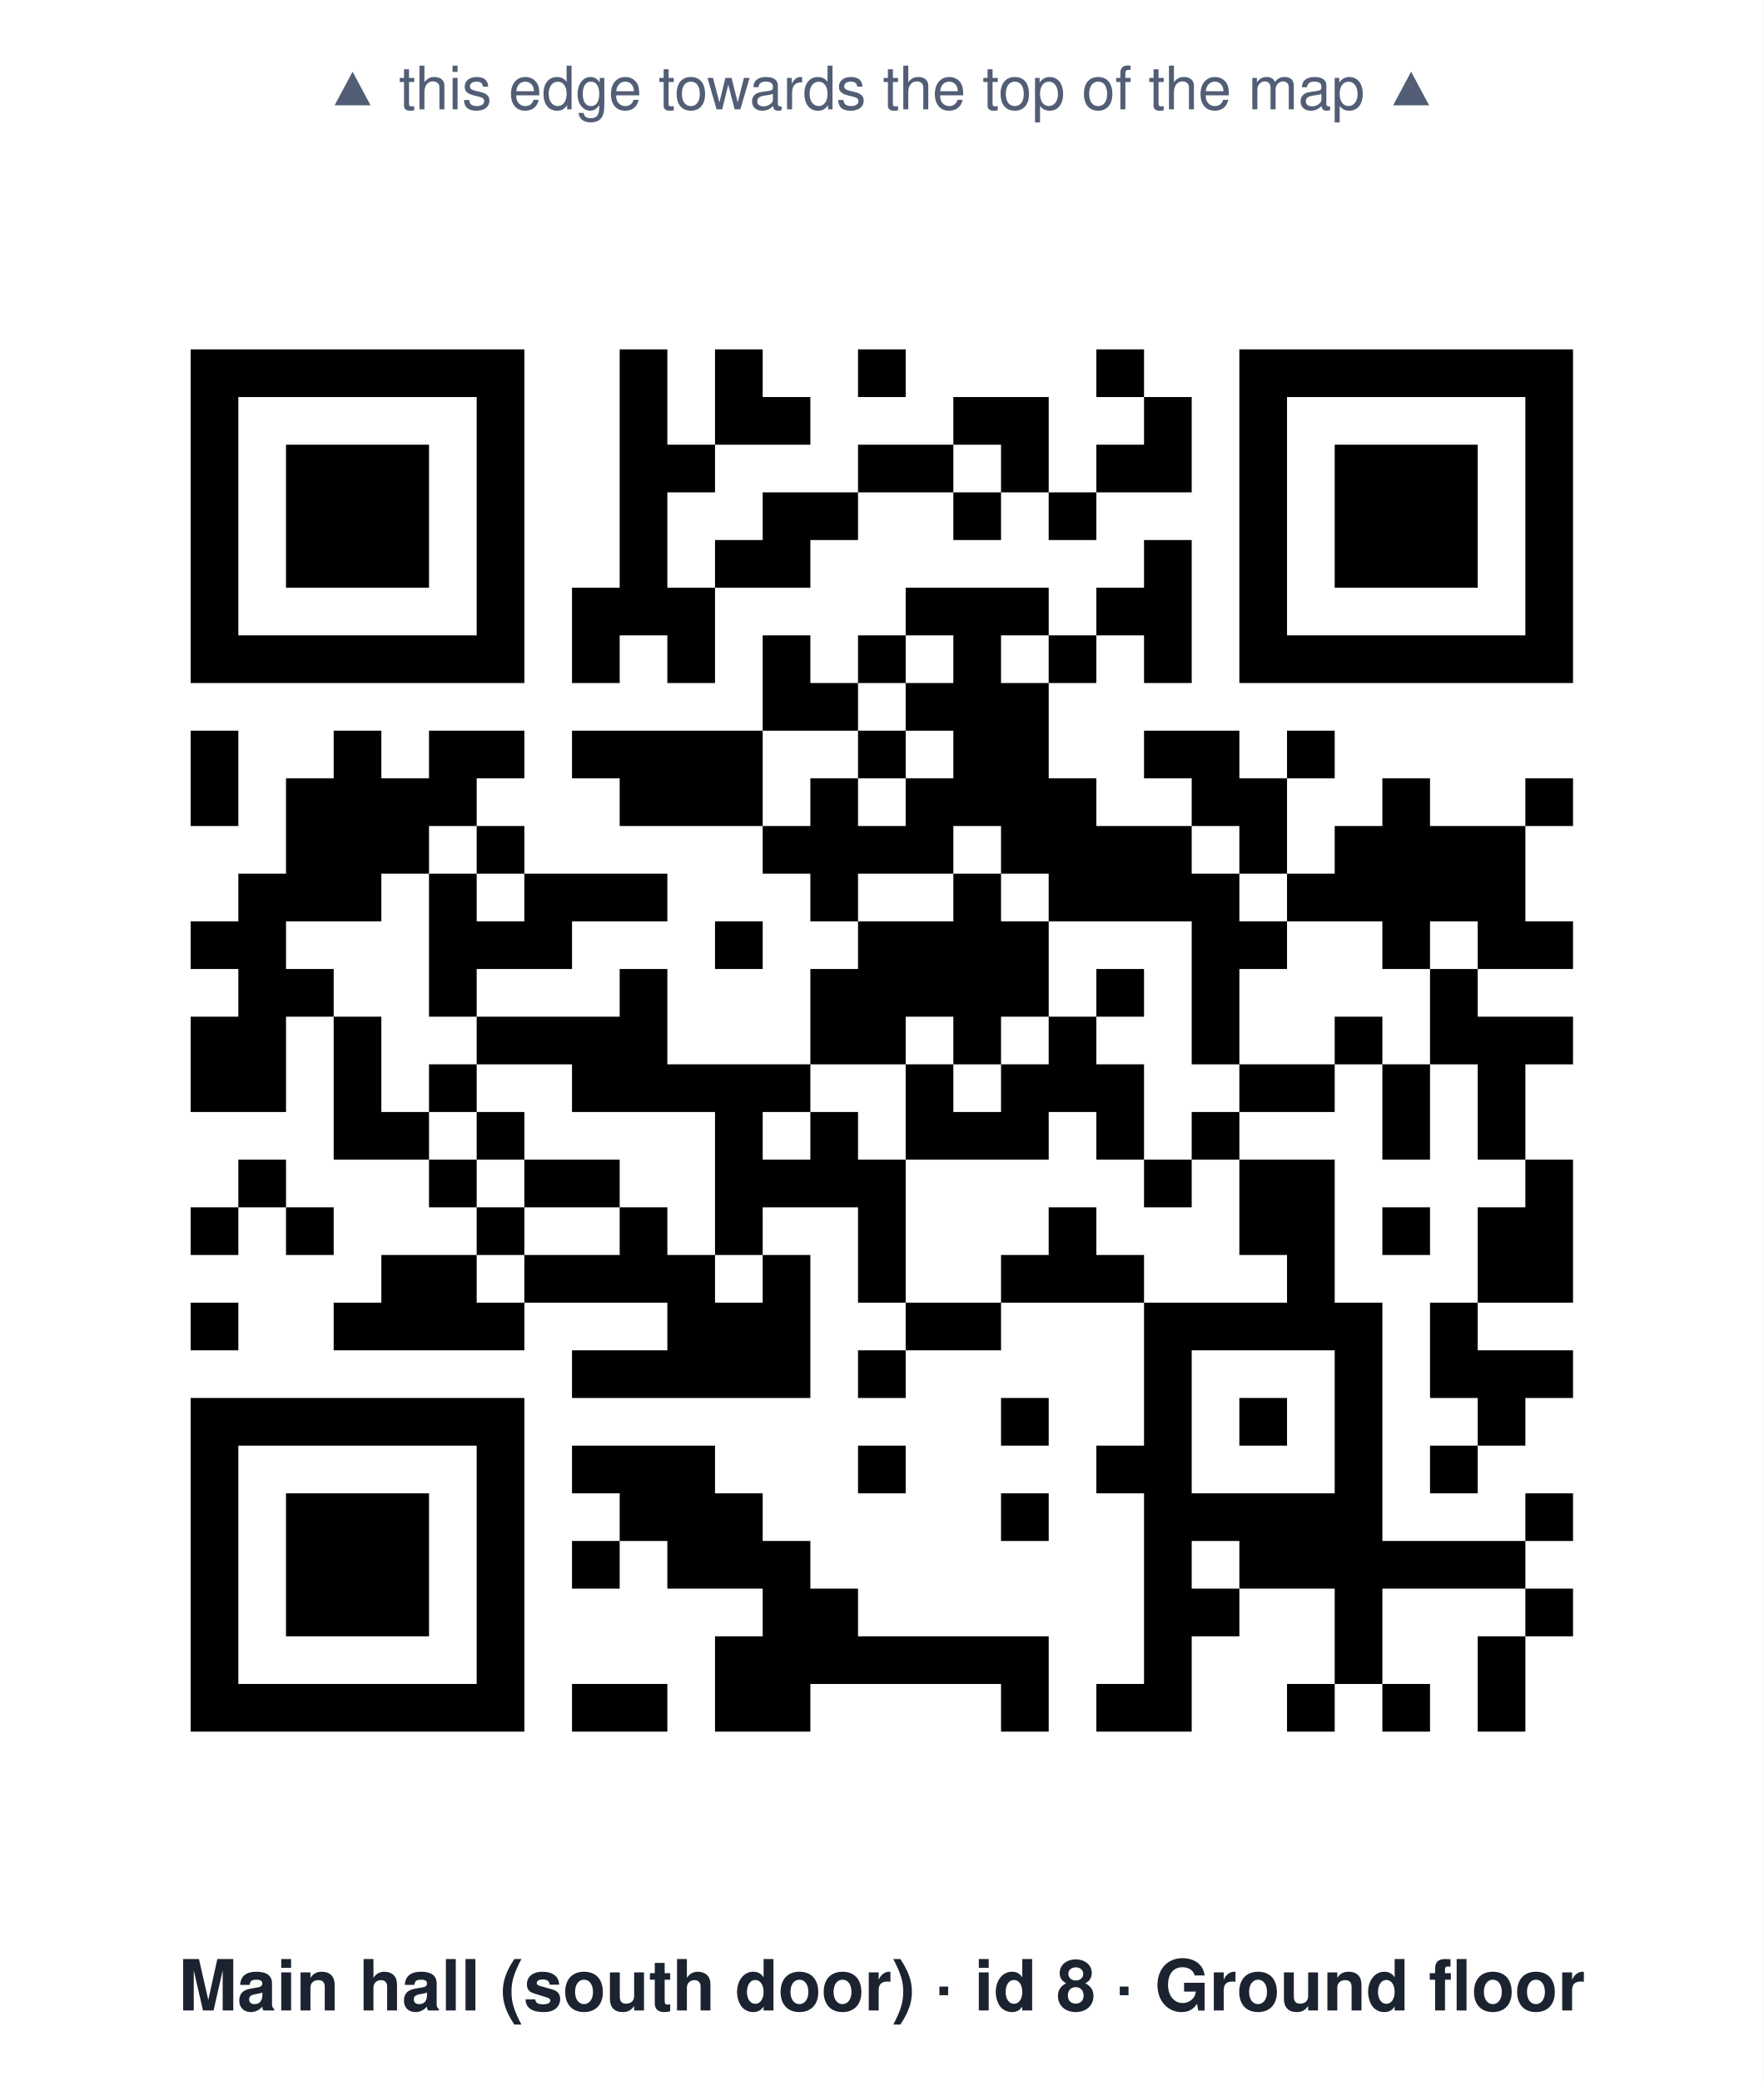
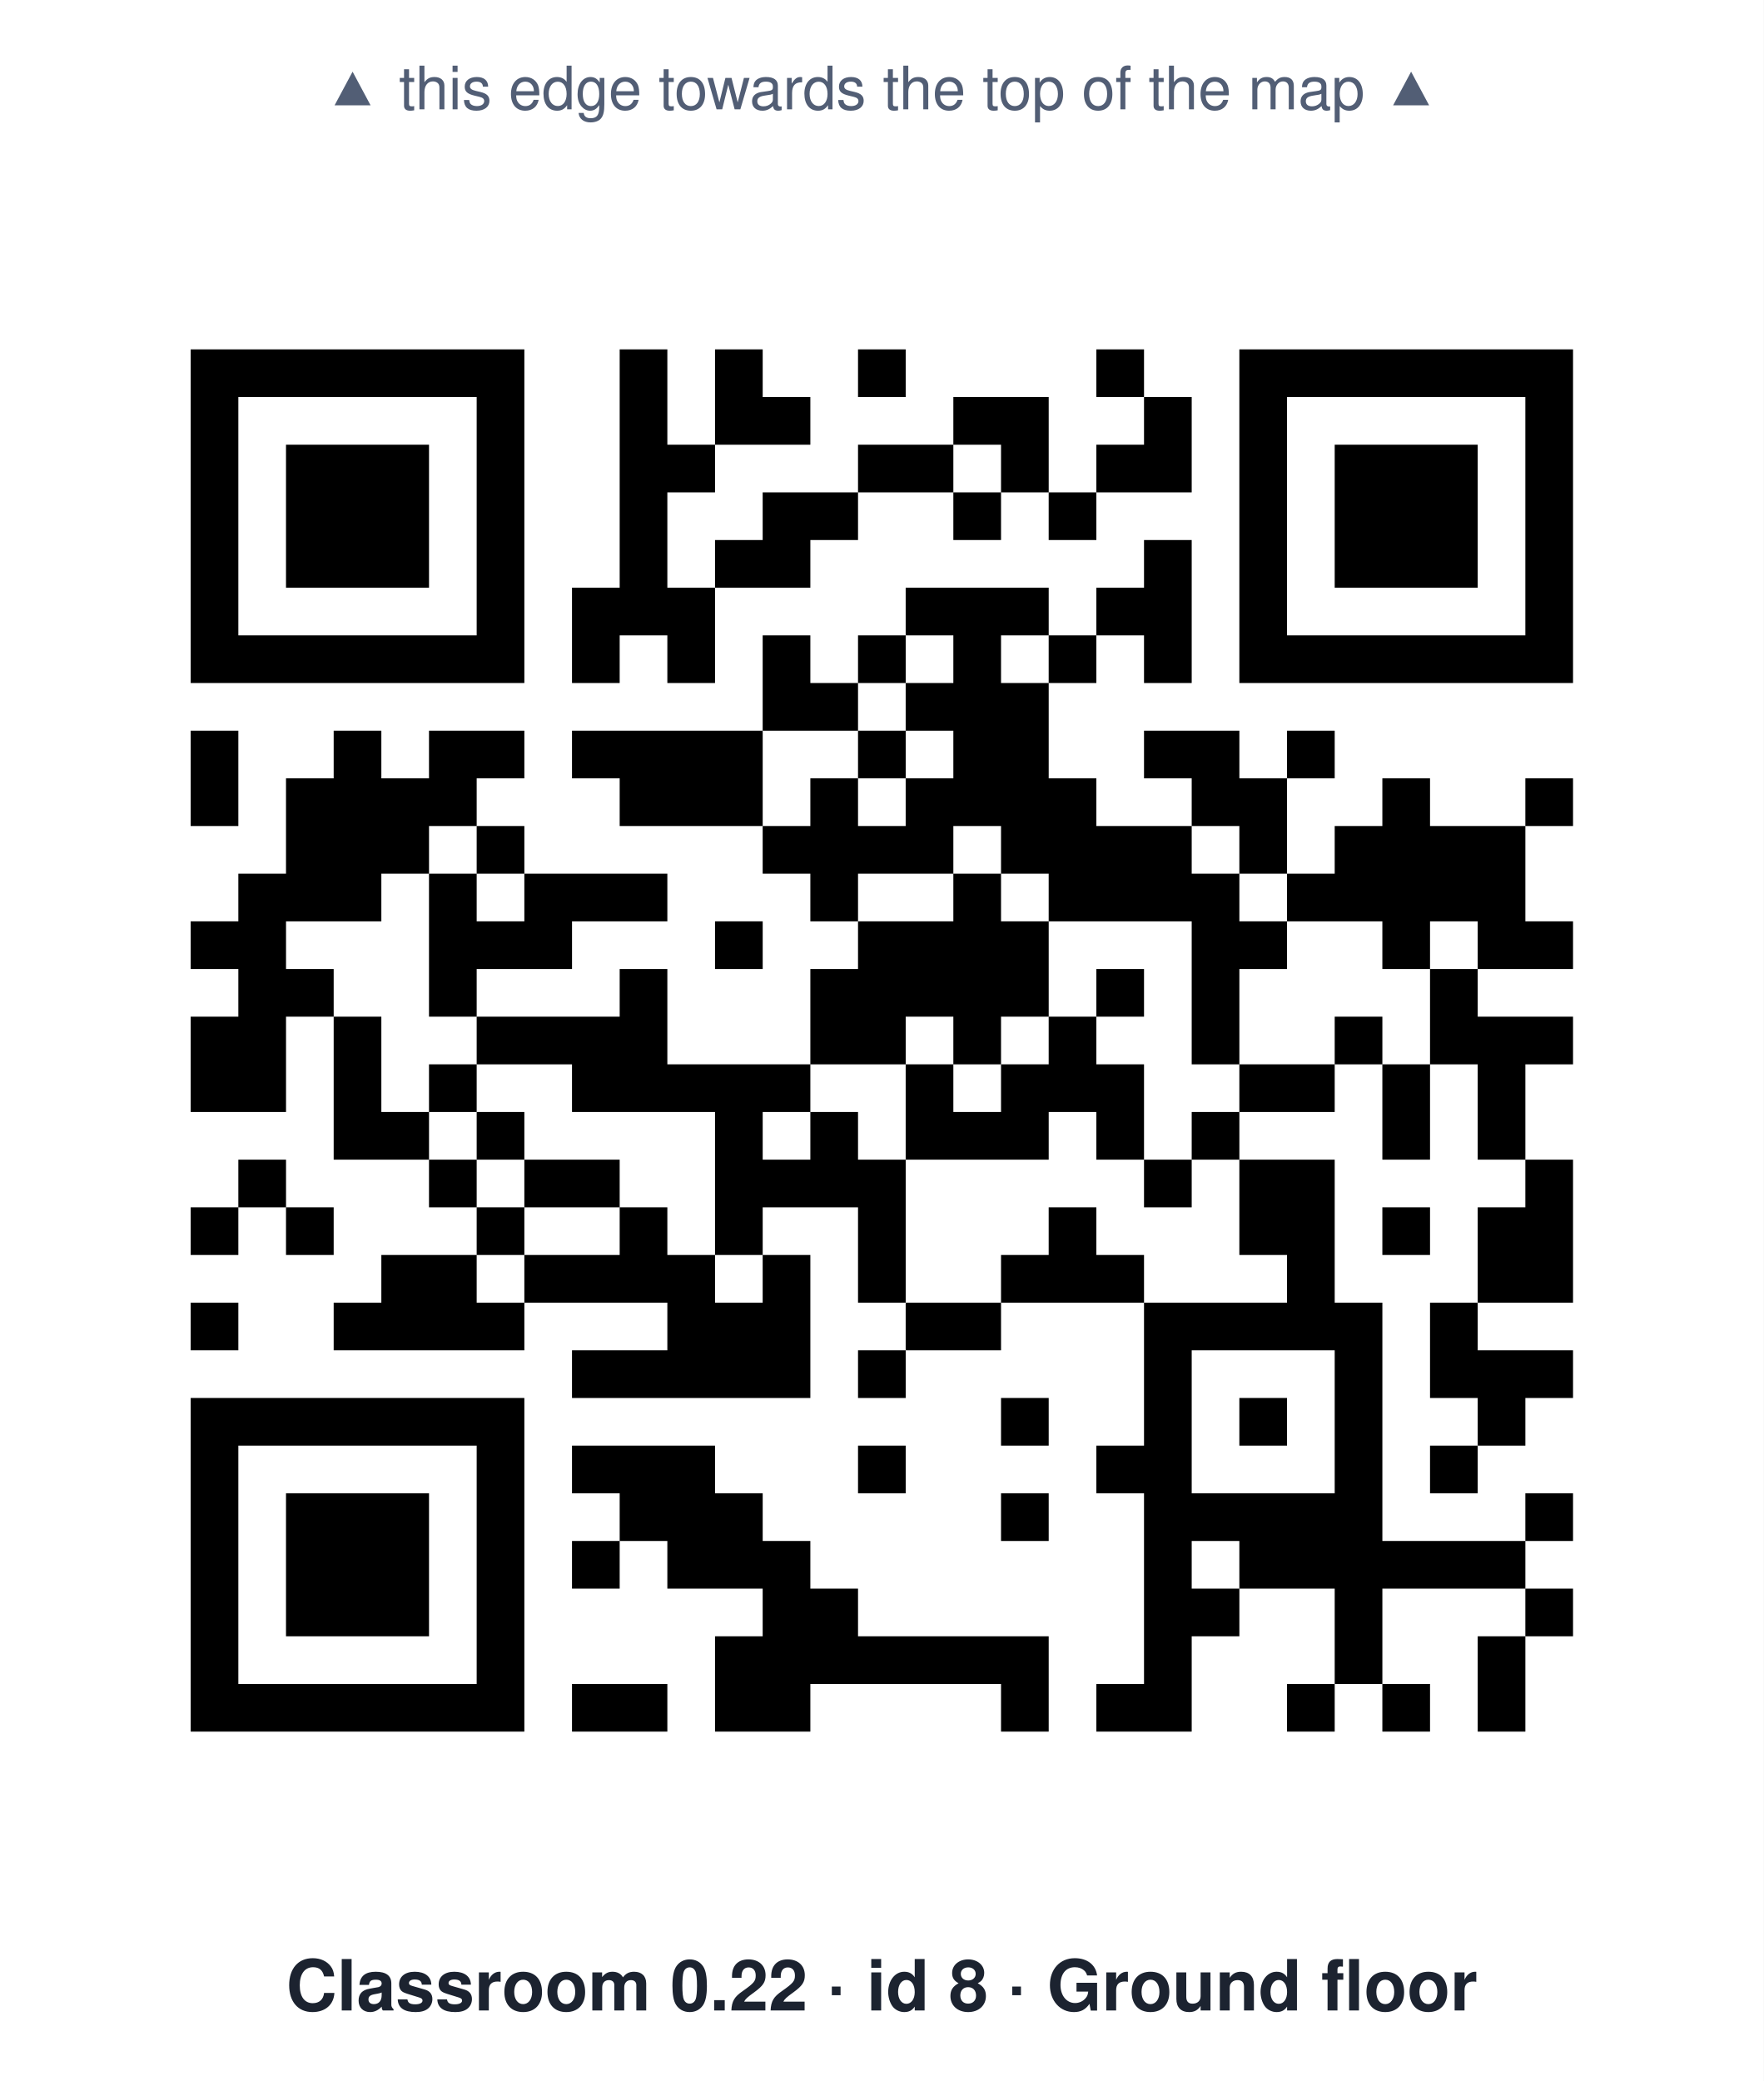
<svg xmlns="http://www.w3.org/2000/svg" viewBox="0 0 1000 1180" width="200mm" height="236mm">
  <rect width="1000" height="1180" fill="#fff" />
  <text x="500" y="62" text-anchor="middle" font-family="Helvetica, Arial, sans-serif" font-size="34" fill="#525E75">▲ this edge towards the top of the map ▲</text>
  <g transform="translate(0 90)">
    <path d="M108.11 108.11h27.03v27.03h-27.03zM135.14 108.11h27.03v27.03h-27.03zM162.16 108.11h27.03v27.03h-27.03zM189.19 108.11h27.03v27.03h-27.03zM216.22 108.11h27.03v27.03h-27.03zM243.24 108.11h27.03v27.03h-27.03zM270.27 108.11h27.03v27.03h-27.03zM351.35 108.11h27.03v27.03h-27.03zM405.41 108.11h27.03v27.03h-27.03zM486.49 108.11h27.03v27.03h-27.03zM621.62 108.11h27.03v27.03h-27.03zM702.70 108.11h27.03v27.03h-27.03zM729.73 108.11h27.03v27.03h-27.03zM756.76 108.11h27.03v27.03h-27.03zM783.78 108.11h27.03v27.03h-27.03zM810.81 108.11h27.03v27.03h-27.03zM837.84 108.11h27.03v27.03h-27.03zM864.86 108.11h27.03v27.03h-27.03zM108.11 135.14h27.03v27.03h-27.03zM270.27 135.14h27.03v27.03h-27.03zM351.35 135.14h27.03v27.03h-27.03zM405.41 135.14h27.03v27.03h-27.03zM432.43 135.14h27.03v27.03h-27.03zM540.54 135.14h27.03v27.03h-27.03zM567.57 135.14h27.03v27.03h-27.03zM648.65 135.14h27.03v27.03h-27.03zM702.70 135.14h27.03v27.03h-27.03zM864.86 135.14h27.03v27.03h-27.03zM108.11 162.16h27.03v27.03h-27.03zM162.16 162.16h27.03v27.03h-27.03zM189.19 162.16h27.03v27.03h-27.03zM216.22 162.16h27.03v27.03h-27.03zM270.27 162.16h27.03v27.03h-27.03zM351.35 162.16h27.03v27.03h-27.03zM378.38 162.16h27.03v27.03h-27.03zM486.49 162.16h27.03v27.03h-27.03zM513.51 162.16h27.03v27.03h-27.03zM567.57 162.16h27.03v27.03h-27.03zM621.62 162.16h27.03v27.03h-27.03zM648.65 162.16h27.03v27.03h-27.03zM702.70 162.16h27.03v27.03h-27.03zM756.76 162.16h27.03v27.03h-27.03zM783.78 162.16h27.03v27.03h-27.03zM810.81 162.16h27.03v27.03h-27.03zM864.86 162.16h27.03v27.03h-27.03zM108.11 189.19h27.03v27.03h-27.03zM162.16 189.19h27.03v27.03h-27.03zM189.19 189.19h27.03v27.03h-27.03zM216.22 189.19h27.03v27.03h-27.03zM270.27 189.19h27.03v27.03h-27.03zM351.35 189.19h27.03v27.03h-27.03zM432.43 189.19h27.03v27.03h-27.03zM459.46 189.19h27.03v27.03h-27.03zM540.54 189.19h27.03v27.03h-27.03zM594.59 189.19h27.03v27.03h-27.03zM702.70 189.19h27.03v27.03h-27.03zM756.76 189.19h27.03v27.03h-27.03zM783.78 189.19h27.03v27.03h-27.03zM810.81 189.19h27.03v27.03h-27.03zM864.86 189.19h27.03v27.03h-27.03zM108.11 216.22h27.03v27.03h-27.03zM162.16 216.22h27.03v27.03h-27.03zM189.19 216.22h27.03v27.03h-27.03zM216.22 216.22h27.03v27.03h-27.03zM270.27 216.22h27.03v27.03h-27.03zM351.35 216.22h27.03v27.03h-27.03zM405.41 216.22h27.03v27.03h-27.03zM432.43 216.22h27.03v27.03h-27.03zM648.65 216.22h27.03v27.03h-27.03zM702.70 216.22h27.03v27.03h-27.03zM756.76 216.22h27.03v27.03h-27.03zM783.78 216.22h27.03v27.03h-27.03zM810.81 216.22h27.03v27.03h-27.03zM864.86 216.22h27.03v27.03h-27.03zM108.11 243.24h27.03v27.03h-27.03zM270.27 243.24h27.03v27.03h-27.03zM324.32 243.24h27.03v27.03h-27.03zM351.35 243.24h27.03v27.03h-27.03zM378.38 243.24h27.03v27.03h-27.03zM513.51 243.24h27.03v27.03h-27.03zM540.54 243.24h27.03v27.03h-27.03zM567.57 243.24h27.03v27.03h-27.03zM621.62 243.24h27.03v27.03h-27.03zM648.65 243.24h27.03v27.03h-27.03zM702.70 243.24h27.03v27.03h-27.03zM864.86 243.24h27.03v27.03h-27.03zM108.11 270.27h27.03v27.03h-27.03zM135.14 270.27h27.03v27.03h-27.03zM162.16 270.27h27.03v27.03h-27.03zM189.19 270.27h27.03v27.03h-27.03zM216.22 270.27h27.03v27.03h-27.03zM243.24 270.27h27.03v27.03h-27.03zM270.27 270.27h27.03v27.03h-27.03zM324.32 270.27h27.03v27.03h-27.03zM378.38 270.27h27.03v27.03h-27.03zM432.43 270.27h27.03v27.03h-27.03zM486.49 270.27h27.03v27.03h-27.03zM540.54 270.27h27.03v27.03h-27.03zM594.59 270.27h27.03v27.03h-27.03zM648.65 270.27h27.03v27.03h-27.03zM702.70 270.27h27.03v27.03h-27.03zM729.73 270.27h27.03v27.03h-27.03zM756.76 270.27h27.03v27.03h-27.03zM783.78 270.27h27.03v27.03h-27.03zM810.81 270.27h27.03v27.03h-27.03zM837.84 270.27h27.03v27.03h-27.03zM864.86 270.27h27.03v27.03h-27.03zM432.43 297.30h27.03v27.03h-27.03zM459.46 297.30h27.03v27.03h-27.03zM513.51 297.30h27.03v27.03h-27.03zM540.54 297.30h27.03v27.03h-27.03zM567.57 297.30h27.03v27.03h-27.03zM108.11 324.32h27.03v27.03h-27.03zM189.19 324.32h27.03v27.03h-27.03zM243.24 324.32h27.03v27.03h-27.03zM270.27 324.32h27.03v27.03h-27.03zM324.32 324.32h27.03v27.03h-27.03zM351.35 324.32h27.03v27.03h-27.03zM378.38 324.32h27.03v27.03h-27.03zM405.41 324.32h27.03v27.03h-27.03zM486.49 324.32h27.03v27.03h-27.03zM540.54 324.32h27.03v27.03h-27.03zM567.57 324.32h27.03v27.03h-27.03zM648.65 324.32h27.03v27.03h-27.03zM675.68 324.32h27.03v27.03h-27.03zM729.73 324.32h27.03v27.03h-27.03zM108.11 351.35h27.03v27.03h-27.03zM162.16 351.35h27.03v27.03h-27.03zM189.19 351.35h27.03v27.03h-27.03zM216.22 351.35h27.03v27.03h-27.03zM243.24 351.35h27.03v27.03h-27.03zM351.35 351.35h27.03v27.03h-27.03zM378.38 351.35h27.03v27.03h-27.03zM405.41 351.35h27.03v27.03h-27.03zM459.46 351.35h27.03v27.03h-27.03zM513.51 351.35h27.03v27.03h-27.03zM540.54 351.35h27.03v27.03h-27.03zM567.57 351.35h27.03v27.03h-27.03zM594.59 351.35h27.03v27.03h-27.03zM675.68 351.35h27.03v27.03h-27.03zM702.70 351.35h27.03v27.03h-27.03zM783.78 351.35h27.03v27.03h-27.03zM864.86 351.35h27.03v27.03h-27.03zM162.16 378.38h27.03v27.03h-27.03zM189.19 378.38h27.03v27.03h-27.03zM216.22 378.38h27.03v27.03h-27.03zM270.27 378.38h27.03v27.03h-27.03zM432.43 378.38h27.03v27.03h-27.03zM459.46 378.38h27.03v27.03h-27.03zM486.49 378.38h27.03v27.03h-27.03zM513.51 378.38h27.03v27.03h-27.03zM567.57 378.38h27.03v27.03h-27.03zM594.59 378.38h27.03v27.03h-27.03zM621.62 378.38h27.03v27.03h-27.03zM648.65 378.38h27.03v27.03h-27.03zM702.70 378.38h27.03v27.03h-27.03zM756.76 378.38h27.03v27.03h-27.03zM783.78 378.38h27.03v27.03h-27.03zM810.81 378.38h27.03v27.03h-27.03zM837.84 378.38h27.03v27.03h-27.03zM135.14 405.41h27.03v27.03h-27.03zM162.16 405.41h27.03v27.03h-27.03zM189.19 405.41h27.03v27.03h-27.03zM243.24 405.41h27.03v27.03h-27.03zM297.30 405.41h27.03v27.03h-27.03zM324.32 405.41h27.03v27.03h-27.03zM351.35 405.41h27.03v27.03h-27.03zM459.46 405.41h27.03v27.03h-27.03zM540.54 405.41h27.03v27.03h-27.03zM594.59 405.41h27.03v27.03h-27.03zM621.62 405.41h27.03v27.03h-27.03zM648.65 405.41h27.03v27.03h-27.03zM675.68 405.41h27.03v27.03h-27.03zM729.73 405.41h27.03v27.03h-27.03zM756.76 405.41h27.03v27.03h-27.03zM783.78 405.41h27.03v27.03h-27.03zM810.81 405.41h27.03v27.03h-27.03zM837.84 405.41h27.03v27.03h-27.03zM108.11 432.43h27.03v27.03h-27.03zM135.14 432.43h27.03v27.03h-27.03zM243.24 432.43h27.03v27.03h-27.03zM270.27 432.43h27.03v27.03h-27.03zM297.30 432.43h27.03v27.03h-27.03zM405.41 432.43h27.03v27.03h-27.03zM486.49 432.43h27.03v27.03h-27.03zM513.51 432.43h27.03v27.03h-27.03zM540.54 432.43h27.03v27.03h-27.03zM567.57 432.43h27.03v27.03h-27.03zM675.68 432.43h27.03v27.03h-27.03zM702.70 432.43h27.03v27.03h-27.03zM783.78 432.43h27.03v27.03h-27.03zM837.84 432.43h27.03v27.03h-27.03zM864.86 432.43h27.03v27.03h-27.03zM135.14 459.46h27.03v27.03h-27.03zM162.16 459.46h27.03v27.03h-27.03zM243.24 459.46h27.03v27.03h-27.03zM351.35 459.46h27.03v27.03h-27.03zM459.46 459.46h27.03v27.03h-27.03zM486.49 459.46h27.03v27.03h-27.03zM513.51 459.46h27.03v27.03h-27.03zM540.54 459.46h27.03v27.03h-27.03zM567.57 459.46h27.03v27.03h-27.03zM621.62 459.46h27.03v27.03h-27.03zM675.68 459.46h27.03v27.03h-27.03zM810.81 459.46h27.03v27.03h-27.03zM108.11 486.49h27.03v27.03h-27.03zM135.14 486.49h27.03v27.03h-27.03zM189.19 486.49h27.03v27.03h-27.03zM270.27 486.49h27.03v27.03h-27.03zM297.30 486.49h27.03v27.03h-27.03zM324.32 486.49h27.03v27.03h-27.03zM351.35 486.49h27.03v27.03h-27.03zM459.46 486.49h27.03v27.03h-27.03zM486.49 486.49h27.03v27.03h-27.03zM540.54 486.49h27.03v27.03h-27.03zM594.59 486.49h27.03v27.03h-27.03zM675.68 486.49h27.03v27.03h-27.03zM756.76 486.49h27.03v27.03h-27.03zM810.81 486.49h27.03v27.03h-27.03zM837.84 486.49h27.03v27.03h-27.03zM864.86 486.49h27.03v27.03h-27.03zM108.11 513.51h27.03v27.03h-27.03zM135.14 513.51h27.03v27.03h-27.03zM189.19 513.51h27.03v27.03h-27.03zM243.24 513.51h27.03v27.03h-27.03zM324.32 513.51h27.03v27.03h-27.03zM351.35 513.51h27.03v27.03h-27.03zM378.38 513.51h27.03v27.03h-27.03zM405.41 513.51h27.03v27.03h-27.03zM432.43 513.51h27.03v27.03h-27.03zM513.51 513.51h27.03v27.03h-27.03zM567.57 513.51h27.03v27.03h-27.03zM594.59 513.51h27.03v27.03h-27.03zM621.62 513.51h27.03v27.03h-27.03zM702.70 513.51h27.03v27.03h-27.03zM729.73 513.51h27.03v27.03h-27.03zM783.78 513.51h27.03v27.03h-27.03zM837.84 513.51h27.03v27.03h-27.03zM189.19 540.54h27.03v27.03h-27.03zM216.22 540.54h27.03v27.03h-27.03zM270.27 540.54h27.03v27.03h-27.03zM405.41 540.54h27.03v27.03h-27.03zM459.46 540.54h27.03v27.03h-27.03zM513.51 540.54h27.03v27.03h-27.03zM540.54 540.54h27.03v27.03h-27.03zM567.57 540.54h27.03v27.03h-27.03zM621.62 540.54h27.03v27.03h-27.03zM675.68 540.54h27.03v27.03h-27.03zM783.78 540.54h27.03v27.03h-27.03zM837.84 540.54h27.03v27.03h-27.03zM135.14 567.57h27.03v27.03h-27.03zM243.24 567.57h27.03v27.03h-27.03zM297.30 567.57h27.03v27.03h-27.03zM324.32 567.57h27.03v27.03h-27.03zM405.41 567.57h27.03v27.03h-27.03zM432.43 567.57h27.03v27.03h-27.03zM459.46 567.57h27.03v27.03h-27.03zM486.49 567.57h27.03v27.03h-27.03zM648.65 567.57h27.03v27.03h-27.03zM702.70 567.57h27.03v27.03h-27.03zM729.73 567.57h27.03v27.03h-27.03zM864.86 567.57h27.03v27.03h-27.03zM108.11 594.59h27.03v27.03h-27.03zM162.16 594.59h27.03v27.03h-27.03zM270.27 594.59h27.03v27.03h-27.03zM351.35 594.59h27.03v27.03h-27.03zM405.41 594.59h27.03v27.03h-27.03zM486.49 594.59h27.03v27.03h-27.03zM594.59 594.59h27.03v27.03h-27.03zM702.70 594.59h27.03v27.03h-27.03zM729.73 594.59h27.03v27.03h-27.03zM783.78 594.59h27.03v27.03h-27.03zM837.84 594.59h27.03v27.03h-27.03zM864.86 594.59h27.03v27.03h-27.03zM216.22 621.62h27.03v27.03h-27.03zM243.24 621.62h27.03v27.03h-27.03zM297.30 621.62h27.03v27.03h-27.03zM324.32 621.62h27.03v27.03h-27.03zM351.35 621.62h27.03v27.03h-27.03zM378.38 621.62h27.03v27.03h-27.03zM432.43 621.62h27.03v27.03h-27.03zM486.49 621.62h27.03v27.03h-27.03zM567.57 621.62h27.03v27.03h-27.03zM594.59 621.62h27.03v27.03h-27.03zM621.62 621.62h27.03v27.03h-27.03zM729.73 621.62h27.03v27.03h-27.03zM837.84 621.62h27.03v27.03h-27.03zM864.86 621.62h27.03v27.03h-27.03zM108.11 648.65h27.03v27.03h-27.03zM189.19 648.65h27.03v27.03h-27.03zM216.22 648.65h27.03v27.03h-27.03zM243.24 648.65h27.03v27.03h-27.03zM270.27 648.65h27.03v27.03h-27.03zM378.38 648.65h27.03v27.03h-27.03zM405.41 648.65h27.03v27.03h-27.03zM432.43 648.65h27.03v27.03h-27.03zM513.51 648.65h27.03v27.03h-27.03zM540.54 648.65h27.03v27.03h-27.03zM648.65 648.65h27.03v27.03h-27.03zM675.68 648.65h27.03v27.03h-27.03zM702.70 648.65h27.03v27.03h-27.03zM729.73 648.65h27.03v27.03h-27.03zM756.76 648.65h27.03v27.03h-27.03zM810.81 648.65h27.03v27.03h-27.03zM324.32 675.68h27.03v27.03h-27.03zM351.35 675.68h27.03v27.03h-27.03zM378.38 675.68h27.03v27.03h-27.03zM405.41 675.68h27.03v27.03h-27.03zM432.43 675.68h27.03v27.03h-27.03zM486.49 675.68h27.03v27.03h-27.03zM648.65 675.68h27.03v27.03h-27.03zM756.76 675.68h27.03v27.03h-27.03zM810.81 675.68h27.03v27.03h-27.03zM837.84 675.68h27.03v27.03h-27.03zM864.86 675.68h27.03v27.03h-27.03zM108.11 702.70h27.03v27.03h-27.03zM135.14 702.70h27.03v27.03h-27.03zM162.16 702.70h27.03v27.03h-27.03zM189.19 702.70h27.03v27.03h-27.03zM216.22 702.70h27.03v27.03h-27.03zM243.24 702.70h27.03v27.03h-27.03zM270.27 702.70h27.03v27.03h-27.03zM567.57 702.70h27.03v27.03h-27.03zM648.65 702.70h27.03v27.03h-27.03zM702.70 702.70h27.03v27.03h-27.03zM756.76 702.70h27.03v27.03h-27.03zM837.84 702.70h27.03v27.03h-27.03zM108.11 729.73h27.03v27.03h-27.03zM270.27 729.73h27.03v27.03h-27.03zM324.32 729.73h27.03v27.03h-27.03zM351.35 729.73h27.03v27.03h-27.03zM378.38 729.73h27.03v27.03h-27.03zM486.49 729.73h27.03v27.03h-27.03zM621.62 729.73h27.03v27.03h-27.03zM648.65 729.73h27.03v27.03h-27.03zM756.76 729.73h27.03v27.03h-27.03zM810.81 729.73h27.03v27.03h-27.03zM108.11 756.76h27.03v27.03h-27.03zM162.16 756.76h27.03v27.03h-27.03zM189.19 756.76h27.03v27.03h-27.03zM216.22 756.76h27.03v27.03h-27.03zM270.27 756.76h27.03v27.03h-27.03zM351.35 756.76h27.03v27.03h-27.03zM378.38 756.76h27.03v27.03h-27.03zM405.41 756.76h27.03v27.03h-27.03zM567.57 756.76h27.03v27.03h-27.03zM648.65 756.76h27.03v27.03h-27.03zM675.68 756.76h27.03v27.03h-27.03zM702.70 756.76h27.03v27.03h-27.03zM729.73 756.76h27.03v27.03h-27.03zM756.76 756.76h27.03v27.03h-27.03zM864.86 756.76h27.03v27.03h-27.03zM108.11 783.78h27.03v27.03h-27.03zM162.16 783.78h27.03v27.03h-27.03zM189.19 783.78h27.03v27.03h-27.03zM216.22 783.78h27.03v27.03h-27.03zM270.27 783.78h27.03v27.03h-27.03zM324.32 783.78h27.03v27.03h-27.03zM378.38 783.78h27.03v27.03h-27.03zM405.41 783.78h27.03v27.03h-27.03zM432.43 783.78h27.03v27.03h-27.03zM648.65 783.78h27.03v27.03h-27.03zM702.70 783.78h27.03v27.03h-27.03zM729.73 783.78h27.03v27.03h-27.03zM756.76 783.78h27.03v27.03h-27.03zM783.78 783.78h27.03v27.03h-27.03zM810.81 783.78h27.03v27.03h-27.03zM837.84 783.78h27.03v27.03h-27.03zM108.11 810.81h27.03v27.03h-27.03zM162.16 810.81h27.03v27.03h-27.03zM189.19 810.81h27.03v27.03h-27.03zM216.22 810.81h27.03v27.03h-27.03zM270.27 810.81h27.03v27.03h-27.03zM432.43 810.81h27.03v27.03h-27.03zM459.46 810.81h27.03v27.03h-27.03zM648.65 810.81h27.03v27.03h-27.03zM675.68 810.81h27.03v27.03h-27.03zM756.76 810.81h27.03v27.03h-27.03zM864.86 810.81h27.03v27.03h-27.03zM108.11 837.84h27.03v27.03h-27.03zM270.27 837.84h27.03v27.03h-27.03zM405.41 837.84h27.03v27.03h-27.03zM432.43 837.84h27.03v27.03h-27.03zM459.46 837.84h27.03v27.03h-27.03zM486.49 837.84h27.03v27.03h-27.03zM513.51 837.84h27.03v27.03h-27.03zM540.54 837.84h27.03v27.03h-27.03zM567.57 837.84h27.03v27.03h-27.03zM648.65 837.84h27.03v27.03h-27.03zM756.76 837.84h27.03v27.03h-27.03zM837.84 837.84h27.03v27.03h-27.03zM108.11 864.86h27.03v27.03h-27.03zM135.14 864.86h27.03v27.03h-27.03zM162.16 864.86h27.03v27.03h-27.03zM189.19 864.86h27.03v27.03h-27.03zM216.22 864.86h27.03v27.03h-27.03zM243.24 864.86h27.03v27.03h-27.03zM270.27 864.86h27.03v27.03h-27.03zM324.32 864.86h27.03v27.03h-27.03zM351.35 864.86h27.03v27.03h-27.03zM405.41 864.86h27.03v27.03h-27.03zM432.43 864.86h27.03v27.03h-27.03zM567.57 864.86h27.03v27.03h-27.03zM621.62 864.86h27.03v27.03h-27.03zM648.65 864.86h27.03v27.03h-27.03zM729.73 864.86h27.03v27.03h-27.03zM783.78 864.86h27.03v27.03h-27.03zM837.84 864.86h27.03v27.03h-27.03z" fill="#000" />
  </g>
-   <text x="500" y="1140" text-anchor="middle" font-family="Helvetica, Arial, sans-serif" font-size="40" font-weight="bold" fill="#1c2330">Main hall (south door) · id 8 · Ground floor</text>
+   <text x="500" y="1140" text-anchor="middle" font-family="Helvetica, Arial, sans-serif" font-size="40" font-weight="bold" fill="#1c2330">Classroom 0.22 · id 8 · Ground floor</text>
</svg>
